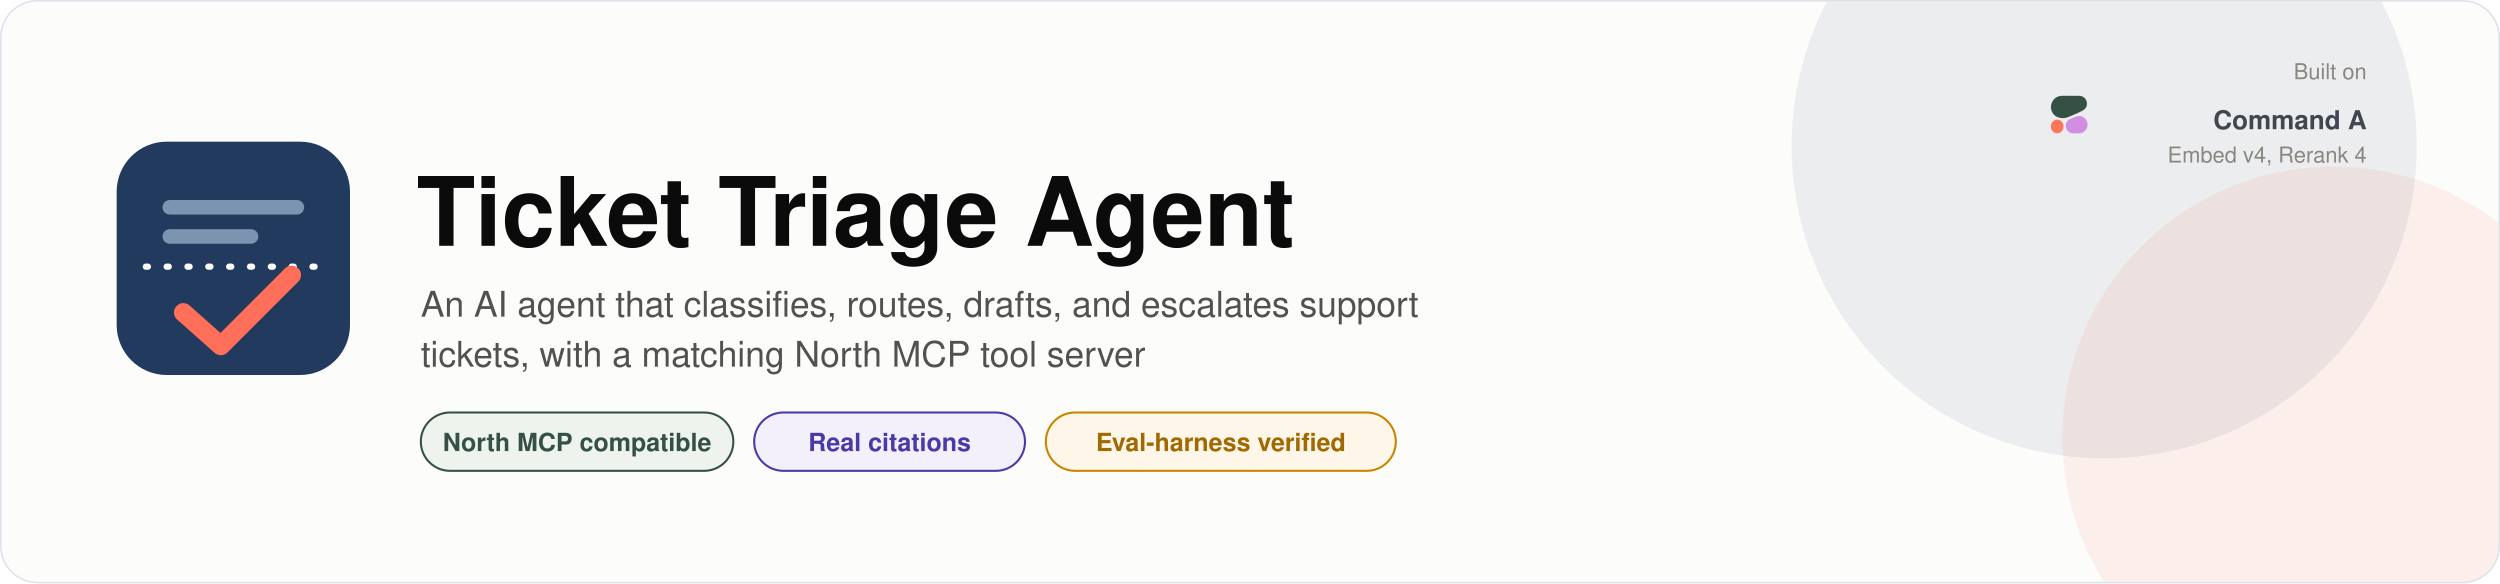
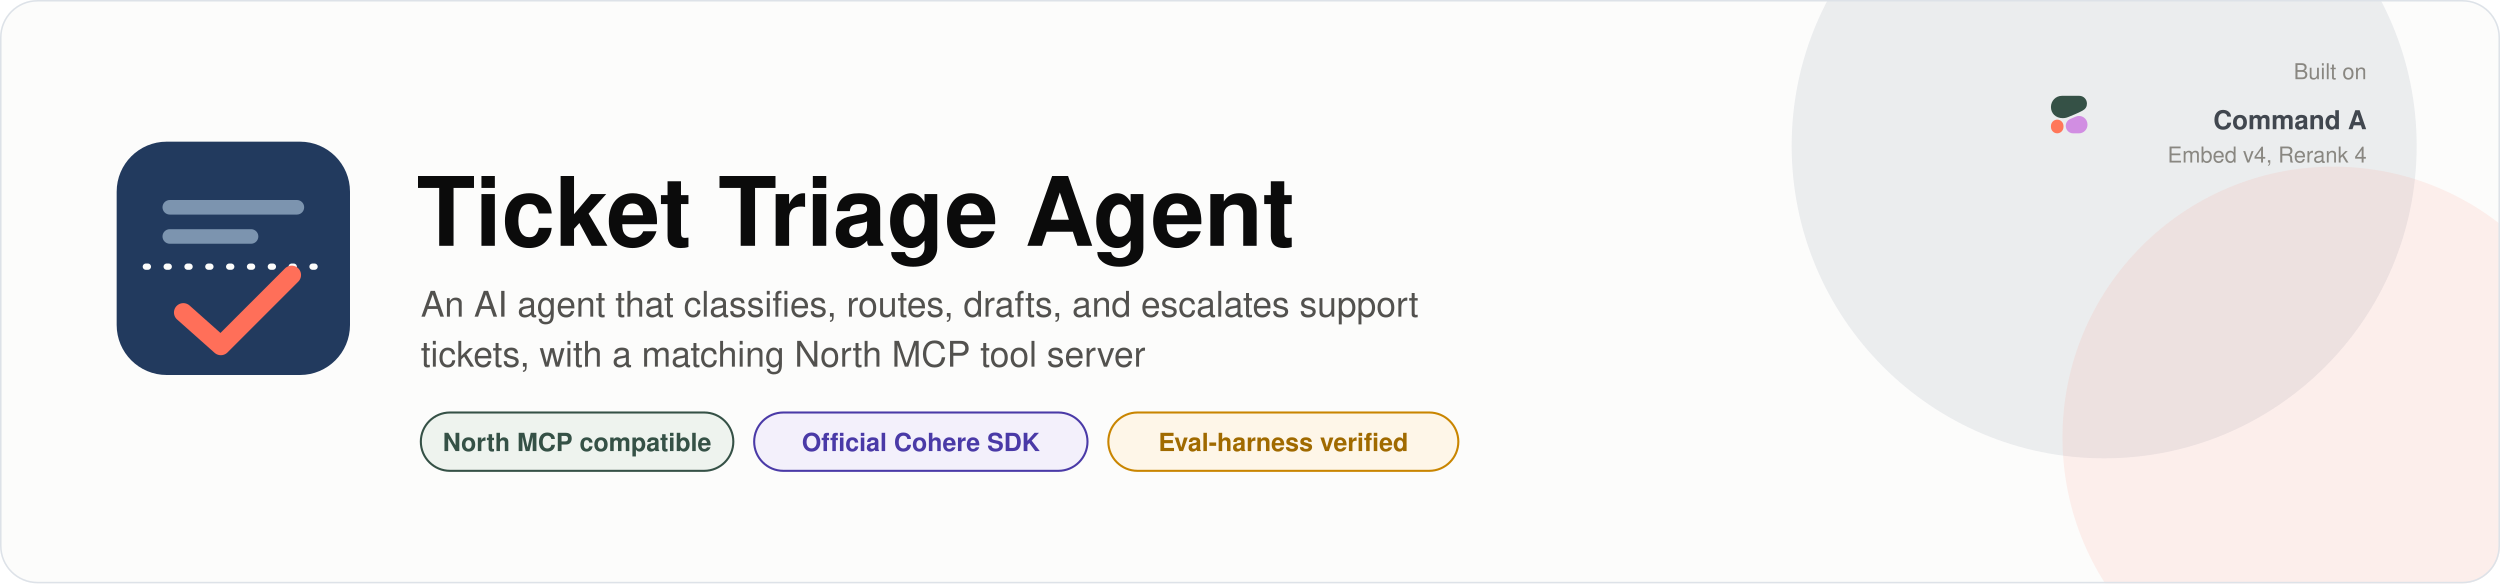
<svg xmlns="http://www.w3.org/2000/svg" width="1200" height="280" viewBox="0 0 1200 280" font-family="-apple-system, Segoe UI, Helvetica, Arial, sans-serif">
  <defs>
    <clipPath id="bannerClip">
      <rect x="0" y="0" width="1200" height="280" rx="18" />
    </clipPath>
  </defs>
  <g clip-path="url(#bannerClip)">
    <rect x="0" y="0" width="1200" height="280" fill="#fcfcfb" />
    <circle cx="1010" cy="70" r="150" fill="#223A5E" opacity="0.08" />
    <circle cx="1120" cy="210" r="130" fill="#FF6F59" opacity="0.10" />
    <rect x="0" y="0" width="1200" height="280" rx="18" fill="none" stroke="#dde2e8" stroke-width="1.5" />
    <g transform="translate(56,68)">
      <rect x="0" y="0" width="112" height="112" rx="24" fill="#223A5E" />
      <rect x="22" y="28" width="68" height="7" rx="3.5" fill="#7C94AF" />
      <rect x="22" y="42" width="46" height="7" rx="3.5" fill="#7C94AF" />
      <line x1="14" y1="60" x2="98" y2="60" stroke="#fcfcfb" stroke-width="3" stroke-dasharray="1,9" stroke-linecap="round" />
      <path d="M32 82 L50 98 L84 64" fill="none" stroke="#FF6F59" stroke-width="9" stroke-linecap="round" stroke-linejoin="round" />
    </g>
    <text x="200" y="118" font-size="46" font-weight="700" fill="#0b0b0b">Ticket Triage Agent</text>
    <text x="202" y="152" font-size="17" fill="#52514e">An AI agent that classifies, routes, drafts, and escalates support</text>
    <text x="202" y="176" font-size="17" fill="#52514e">tickets, with a matching North MCP tool server</text>
    <g transform="translate(202,198)">
      <rect x="0" y="0" width="150" height="28" rx="14" fill="#eef3ee" stroke="#355146" stroke-width="1" />
      <text x="75" y="18.5" font-size="12" font-weight="600" fill="#355146" text-anchor="middle">North MCP compatible</text>
    </g>
    <g transform="translate(362,198)">
-       <rect x="0" y="0" width="130" height="28" rx="14" fill="#f3f0fb" stroke="#4a3aa7" stroke-width="1" />
-       <text x="65" y="18.5" font-size="12" font-weight="600" fill="#4a3aa7" text-anchor="middle">Real citations</text>
+       <rect x="0" y="0" width="160" height="28" rx="14" fill="#f3f0fb" stroke="#4a3aa7" stroke-width="1" />
+       <text x="80" y="18.5" font-size="12" font-weight="600" fill="#4a3aa7" text-anchor="middle">Official Cohere SDK</text>
    </g>
-     <g transform="translate(502,198)">
+     <g transform="translate(532,198)">
      <rect x="0" y="0" width="168" height="28" rx="14" fill="#fef6e8" stroke="#c98500" stroke-width="1" />
      <text x="84" y="18.5" font-size="12" font-weight="600" fill="#a06a00" text-anchor="middle">Eval-harness verified</text>
    </g>
    <g transform="translate(984,28)">
      <text x="152" y="10" font-size="10.5" fill="#898781" text-anchor="end">Built on</text>
      <g transform="translate(0,18) scale(0.9)">
        <path d="M6.82 11.908C7.345 11.908 8.389 11.879 9.833 11.269C11.515 10.559 14.862 9.27 17.276 7.946C18.965 7.02 19.705 5.795 19.705 4.145C19.705 1.856 17.895 0 15.662 0H6.307C3.1 0 0.5 2.666 0.5 5.954C0.5 9.242 2.934 11.908 6.82 11.908Z" fill="#355146" />
        <path d="M8.402 16.011C8.402 14.399 9.349 12.946 10.801 12.328L13.747 11.074C16.727 9.806 20.007 12.051 20.007 15.36C20.007 17.923 17.98 20 15.48 19.999L12.291 19.998C10.143 19.998 8.402 18.213 8.402 16.011Z" fill="#D18EE2" />
        <path d="M3.848 12.691H3.848C1.999 12.691 0.5 14.228 0.5 16.124V16.568C0.5 18.464 1.999 20 3.848 20H3.848C5.696 20 7.195 18.464 7.195 16.568V16.124C7.195 14.228 5.696 12.691 3.848 12.691Z" fill="#FF7759" />
      </g>
      <text x="152" y="34" font-size="12.5" font-weight="600" fill="#41474f" text-anchor="end">Command A</text>
      <text x="152" y="50" font-size="10.5" fill="#898781" text-anchor="end">Embed v4, Rerank 4</text>
    </g>
  </g>
</svg>
